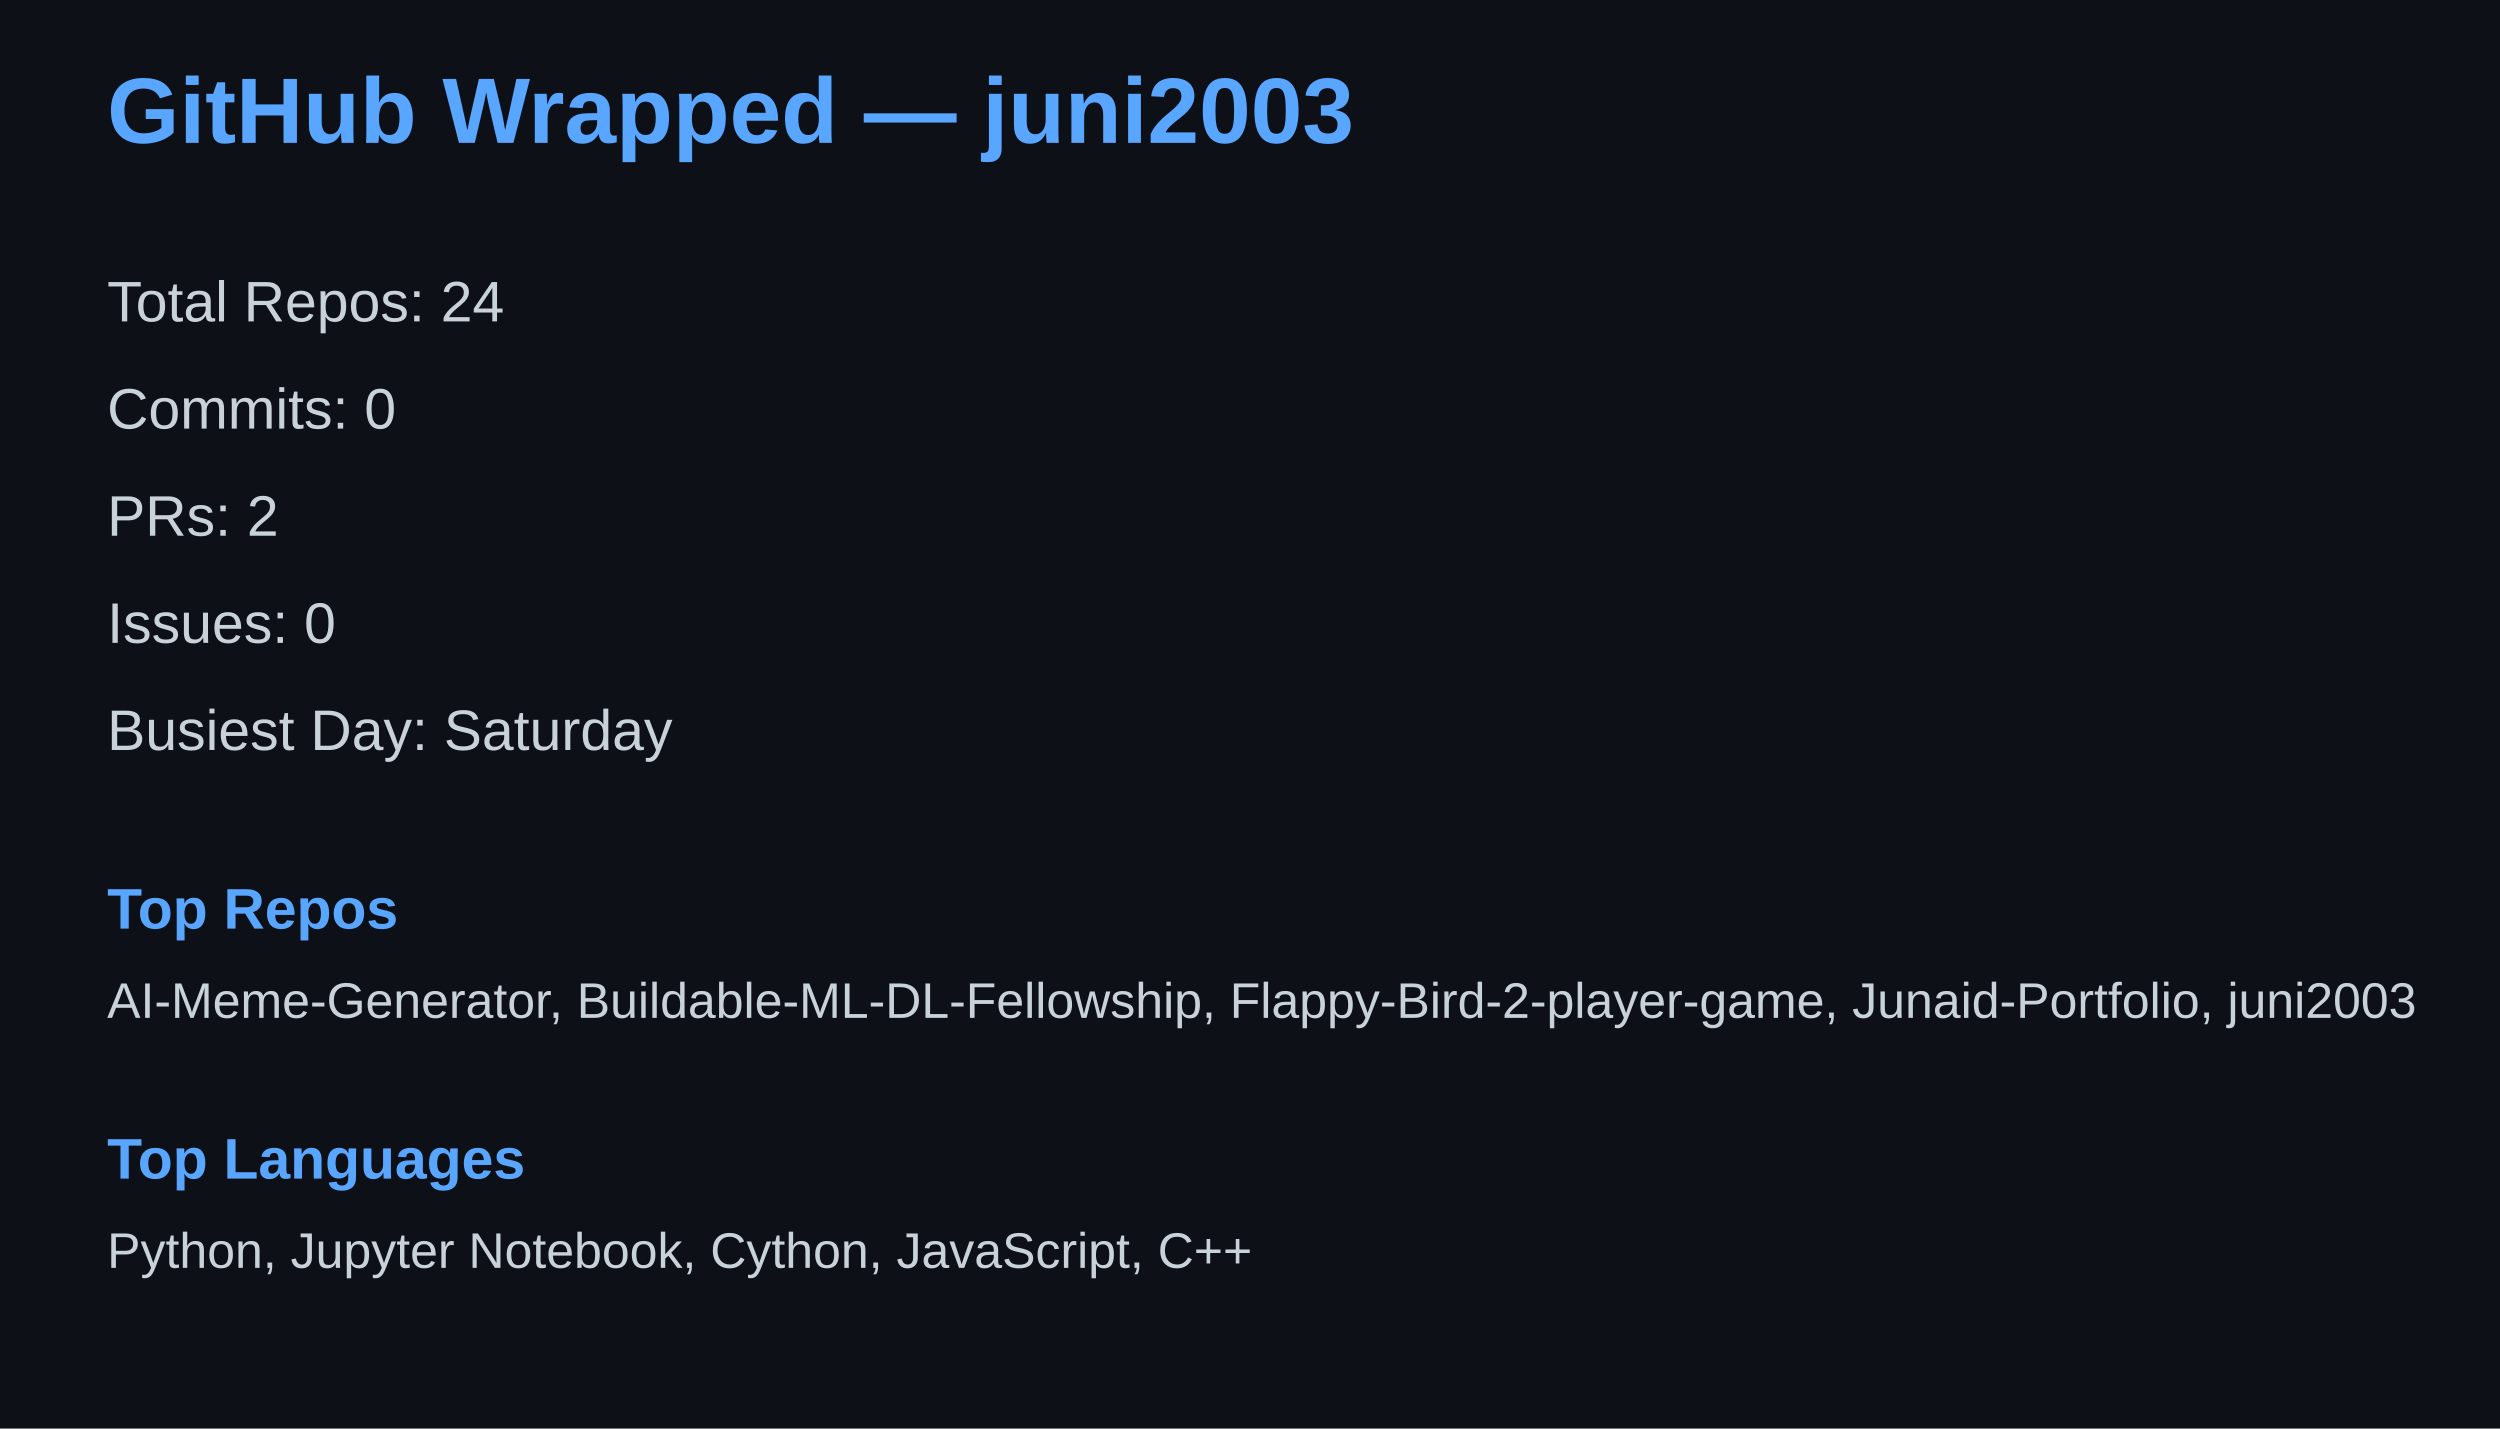
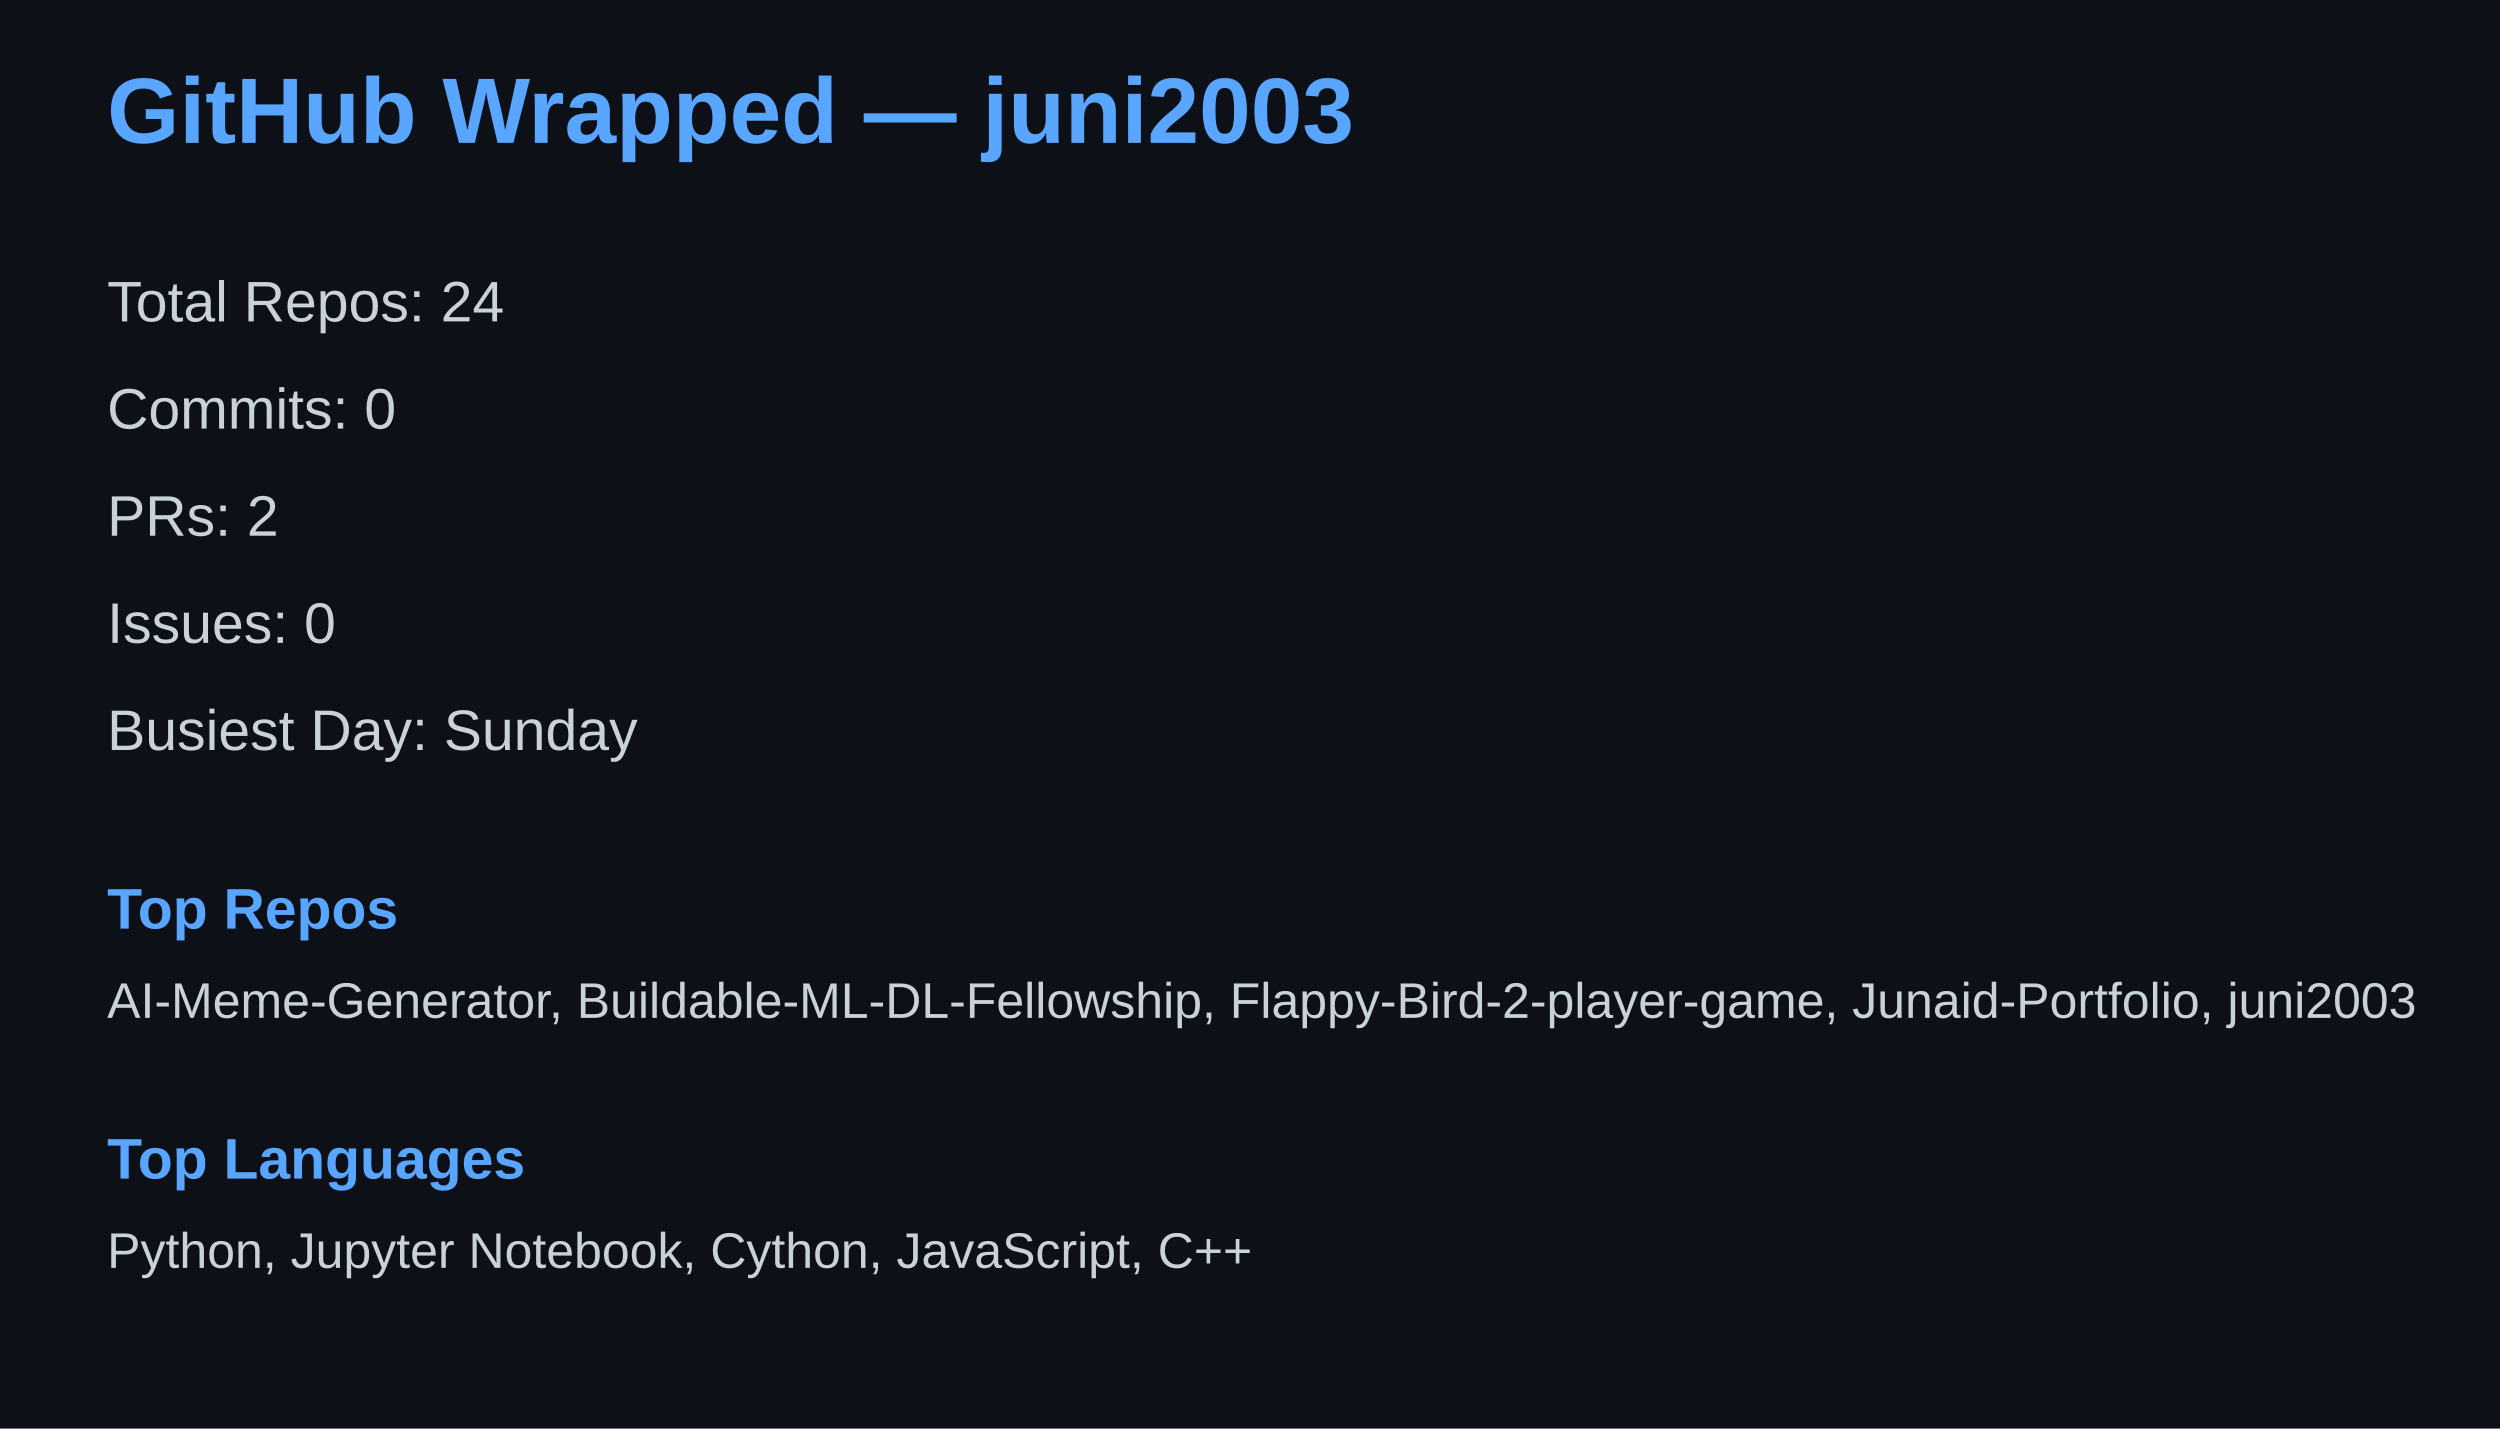
<svg xmlns="http://www.w3.org/2000/svg" width="700" height="400" style="font-family:Arial, sans-serif; background:#0d1117;">
  <rect width="100%" height="100%" fill="#0d1117" />
  <text x="30" y="40" fill="#58a6ff" font-size="26" font-weight="bold">GitHub Wrapped — juni2003</text>
  <text x="30" y="90" fill="#c9d1d9" font-size="16">Total Repos: 24</text>
  <text x="30" y="120" fill="#c9d1d9" font-size="16">Commits: 0</text>
  <text x="30" y="150" fill="#c9d1d9" font-size="16">PRs: 2</text>
  <text x="30" y="180" fill="#c9d1d9" font-size="16">Issues: 0</text>
-   <text x="30" y="210" fill="#c9d1d9" font-size="16">Busiest Day: Saturday</text>
+   <text x="30" y="210" fill="#c9d1d9" font-size="16">Busiest Day: Sunday</text>
  <text x="30" y="260" fill="#58a6ff" font-size="16" font-weight="bold">Top Repos</text>
  <text x="30" y="285" fill="#c9d1d9" font-size="14">AI-Meme-Generator, Buildable-ML-DL-Fellowship, Flappy-Bird-2-player-game, Junaid-Portfolio, juni2003</text>
  <text x="30" y="330" fill="#58a6ff" font-size="16" font-weight="bold">Top Languages</text>
  <text x="30" y="355" fill="#c9d1d9" font-size="14">Python, Jupyter Notebook, Cython, JavaScript, C++</text>
</svg>
